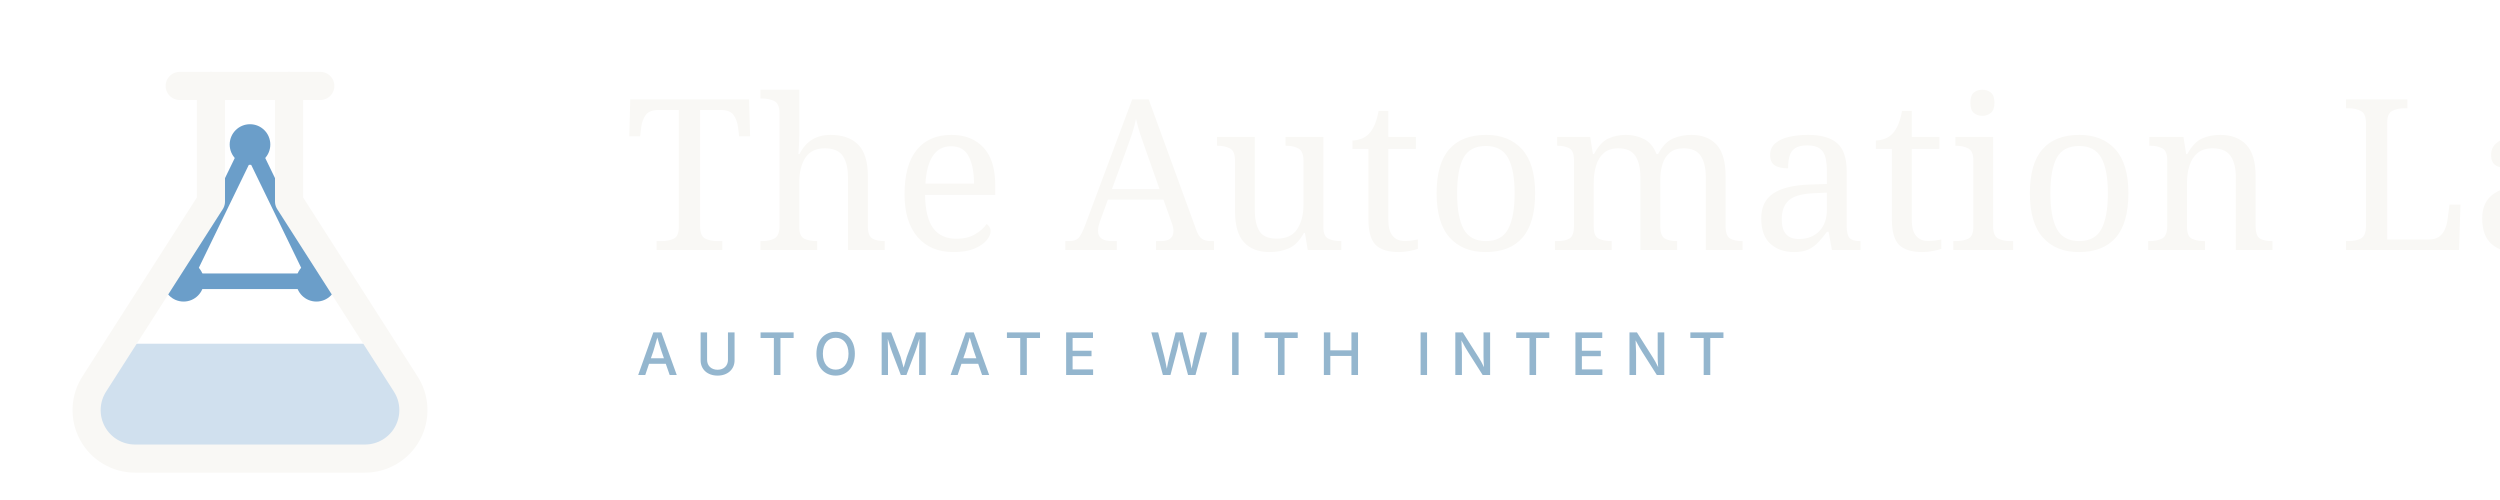
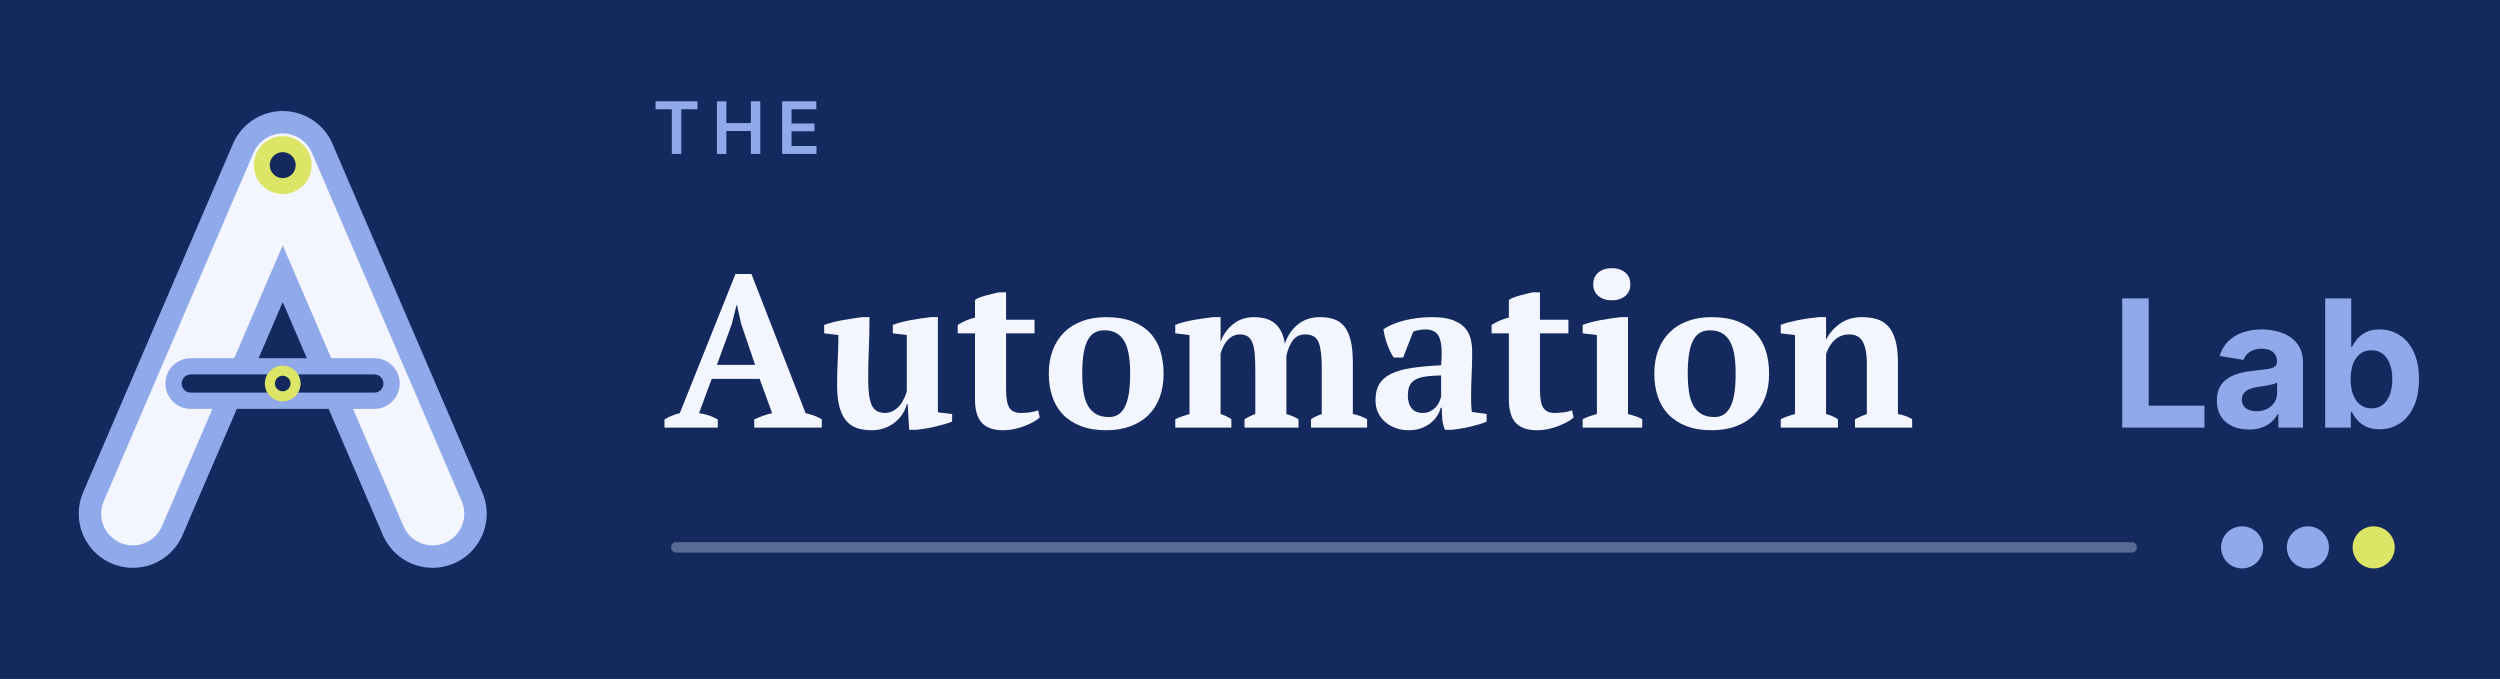
- <svg xmlns="http://www.w3.org/2000/svg" width="320" height="64" viewBox="0 0 320 64" role="img" aria-label="The Automation Lab">
-   <g>
-     <path d="M15.4 44h33.2l3.3 5.1a6.2 6.2 0 0 1-5.2 9.6H17.3a6.2 6.2 0 0 1-5.2-9.6z" fill="#6b9ec9" opacity=".32" />
-     <g stroke="#6b9ec9" stroke-width="2" stroke-linecap="round">
-       <line x1="32" y1="18.5" x2="23.5" y2="36" />
-       <line x1="32" y1="18.5" x2="40.5" y2="36" />
-       <line x1="23.5" y1="36" x2="40.5" y2="36" />
-     </g>
-     <g fill="#6b9ec9">
-       <circle cx="32" cy="18.5" r="2.6" />
-       <circle cx="23.5" cy="36" r="2.6" />
-       <circle cx="40.5" cy="36" r="2.6" />
-     </g>
-     <g fill="none" stroke="#f9f8f5" stroke-width="3.6" stroke-linecap="round" stroke-linejoin="round">
-       <path d="M27 11v14.8L12.1 49.1a6.2 6.2 0 0 0 5.2 9.6h29.4a6.2 6.2 0 0 0 5.2-9.6L37 25.8V11" />
-       <path d="M23 11h18" />
+ <svg xmlns="http://www.w3.org/2000/svg" width="1900" height="516" viewBox="0 0 1900 516" role="img" aria-label="The Automation Lab">
+   <rect width="1900" height="516" fill="#142a5e" />
+   <g transform="translate(60 84) scale(0.247)">
+     <g>
+       <path d="M627 168L165.9 1240.5M627 168L1088.1 1240.5" fill="none" stroke="#8fa9ea" stroke-width="333" stroke-linecap="round" stroke-linejoin="round" />
+       <path d="M627 168L165.9 1240.5M627 168L1088.1 1240.5" fill="none" stroke="#f4f6ff" stroke-width="195" stroke-linecap="round" stroke-linejoin="round" />
+       <rect x="266" y="762" width="721" height="156" rx="78" fill="#8fa9ea" />
+       <rect x="316" y="812" width="621" height="56" rx="28" fill="#142a5e" />
+       <circle cx="627" cy="168" r="89" fill="#dce566" />
+       <circle cx="627" cy="168" r="40" fill="#142a5e" />
+       <circle cx="627" cy="840" r="55" fill="#dce566" />
+       <circle cx="627" cy="840" r="24" fill="#142a5e" />
    </g>
  </g>
-   <text x="80" y="32" font-family="'Cormorant Garamond', Georgia, serif" font-size="27" font-weight="500" fill="#f9f8f5" letter-spacing=".3">The Automation Lab</text>
-   <text x="81.5" y="48" font-family="Inter, 'Helvetica Neue', Arial, sans-serif" font-size="7.5" font-weight="500" fill="#94b6ce" letter-spacing="2.4">AUTOMATE WITH INTENT</text>
+   <g fill="#8fa9ea">
+     <g transform="translate(26.00 12.00)">
+       <path transform="translate(470.00 105.00) scale(0.026855 -0.026855)" d="M83 1265V1490H1269V1265H810V0H543V1265Z" />
+       <path transform="translate(514.84 105.00) scale(0.026855 -0.026855)" d="M150 0V1490H417V874H1110V1490H1377V0H1110V649H417V0Z" />
+       <path transform="translate(564.38 105.00) scale(0.026855 -0.026855)" d="M150 0V1490H1118V1265H417V863H1066V641H417V225H1122V0Z" />
+     </g>
+   </g>
+   <g fill="#f4f6ff">
+     <g transform="translate(42.00 0.00)">
+       <path transform="translate(463.00 325.00) scale(0.164 -0.164)" d="M247 0H0V38Q16 48 34.5 55.5Q53 63 71 67L329 712H403L654 67Q674 63 694.0 55.5Q714 48 729 38V0H416V38Q435 47 457.0 55.0Q479 63 499 67L441 226H219L160 67Q206 61 247 38ZM243 291H420L355 482L336 568H334L312 480Z" />
+       <path transform="translate(582.56 325.00) scale(0.164 -0.164)" d="M71 198Q71 261 74.0 315.0Q77 369 77 429L11 437V476Q27 482 50.5 488.0Q74 494 99.0 498.5Q124 503 147.5 506.5Q171 510 187 512H221Q221 437 218.0 364.5Q215 292 215 222Q215 140 231.5 104.0Q248 68 293 68Q324 68 350.5 91.5Q377 115 394 167V429L329 437V476Q344 482 366.5 488.0Q389 494 413.5 498.5Q438 503 462.0 506.5Q486 510 504 512H538V71L604 63V28Q590 22 569.0 16.0Q548 10 525.0 4.5Q502 -1 479.5 -4.5Q457 -8 439 -10H405L398 109H394Q389 88 376.0 66.5Q363 45 342.5 27.5Q322 10 294.0 -1.0Q266 -12 232 -12Q194 -12 164.5 -2.5Q135 7 114.0 31.0Q93 55 82.0 95.5Q71 136 71 198Z" />
+       <path transform="translate(684.56 325.00) scale(0.164 -0.164)" d="M8 476Q46 500 88 510V591Q94 597 108.5 602.5Q123 608 139.5 612.5Q156 617 172.0 621.0Q188 625 198 627H232V500H364V437H232V178Q232 116 247.5 92.0Q263 68 299 68Q317 68 339.5 70.5Q362 73 381 80L388 47Q379 38 361.5 28.0Q344 18 321.5 9.0Q299 0 272.5 -6.0Q246 -12 217 -12Q152 -12 120.0 22.0Q88 56 88 132V437H8Z" />
+       <path transform="translate(750.00 325.00) scale(0.164 -0.164)" d="M31 250Q31 311 49.5 359.5Q68 408 102.5 442.0Q137 476 186.0 494.0Q235 512 297 512Q367 512 417.5 492.5Q468 473 500.5 438.5Q533 404 548.0 355.5Q563 307 563 250Q563 189 545.0 140.5Q527 92 492.5 58.0Q458 24 408.5 6.0Q359 -12 297 -12Q229 -12 179.0 7.5Q129 27 96.0 61.5Q63 96 47.0 144.5Q31 193 31 250ZM186 250Q186 205 191.5 167.5Q197 130 211.0 104.0Q225 78 249.0 63.5Q273 49 311 49Q333 49 351.0 59.5Q369 70 382.0 93.5Q395 117 401.5 155.5Q408 194 408 250Q408 296 402.5 333.0Q397 370 383.5 396.0Q370 422 347.0 436.5Q324 451 289 451Q263 451 244.0 440.5Q225 430 212.0 406.5Q199 383 192.5 344.5Q186 306 186 250Z" />
+       <path transform="translate(847.42 325.00) scale(0.164 -0.164)" d="M594 0H344V39Q354 45 366.5 51.5Q379 58 394 63V262Q394 308 391.5 340.0Q389 372 381.0 392.5Q373 413 359.0 422.5Q345 432 323 432Q291 432 267.5 407.5Q244 383 233 343V63Q260 55 283 39V0H23V39Q37 46 54.0 52.0Q71 58 89 63V429L23 437V476Q39 483 62.5 489.0Q86 495 111.0 499.5Q136 504 159.5 507.0Q183 510 199 512H233V399H234Q250 446 290.5 479.0Q331 512 388 512Q412 512 435.0 507.0Q458 502 477.5 488.5Q497 475 511.0 451.0Q525 427 531 389Q549 444 591.0 478.0Q633 512 693 512Q730 512 758.5 502.5Q787 493 806.5 469.0Q826 445 836.0 404.0Q846 363 846 300V63Q880 57 912 39V0H652V39Q675 54 702 63V280Q702 358 687.5 395.0Q673 432 625 432Q589 432 568.5 405.0Q548 378 538 333V63Q555 58 568.5 52.0Q582 46 594 39Z" />
+       <path transform="translate(998.95 325.00) scale(0.164 -0.164)" d="M470 145Q470 123 470.5 107.0Q471 91 473 73L542 63V28Q530 22 509.5 16.0Q489 10 466.5 4.5Q444 -1 422.0 -4.5Q400 -8 383 -10H349Q339 13 337.0 36.0Q335 59 334 92H329Q324 72 312.0 53.5Q300 35 281.5 20.5Q263 6 238.0 -3.0Q213 -12 182 -12Q149 -12 121.0 -2.0Q93 8 72.0 26.0Q51 44 39.0 69.5Q27 95 27 127Q27 172 44.0 201.0Q61 230 97.5 248.5Q134 267 191.5 276.0Q249 285 331 289Q339 375 324.0 415.0Q309 455 259 455Q228 455 202 445L155 325H111Q103 337 95.5 352.5Q88 368 81.5 385.5Q75 403 70.5 421.0Q66 439 64 456Q102 482 162.0 497.0Q222 512 289 512Q346 512 382.0 499.5Q418 487 438.5 465.5Q459 444 467.0 415.0Q475 386 475 353Q475 293 472.5 244.5Q470 196 470 145ZM245 68Q266 68 281.0 76.0Q296 84 306.5 95.0Q317 106 322.5 119.0Q328 132 331 142V242Q284 241 254.0 236.0Q224 231 207.0 219.5Q190 208 183.5 190.5Q177 173 177 148Q177 110 195.0 89.0Q213 68 245 68Z" />
+       <path transform="translate(1090.30 325.00) scale(0.164 -0.164)" d="M8 476Q46 500 88 510V591Q94 597 108.5 602.5Q123 608 139.5 612.5Q156 617 172.0 621.0Q188 625 198 627H232V500H364V437H232V178Q232 116 247.5 92.0Q263 68 299 68Q317 68 339.5 70.5Q362 73 381 80L388 47Q379 38 361.5 28.0Q344 18 321.5 9.0Q299 0 272.5 -6.0Q246 -12 217 -12Q152 -12 120.0 22.0Q88 56 88 132V437H8Z" />
+       <path transform="translate(1155.74 325.00) scale(0.164 -0.164)" d="M307 0H31V39Q46 47 62.0 52.5Q78 58 97 63V429L31 437V476Q46 482 68.5 488.0Q91 494 116.0 498.5Q141 503 165.0 506.5Q189 510 207 512H241V63Q261 58 277.0 52.5Q293 47 307 39ZM80 664Q80 699 104.0 719.0Q128 739 166 739Q204 739 228.0 719.0Q252 699 252 664Q252 630 228.0 610.0Q204 590 166 590Q128 590 104.0 610.0Q80 630 80 664Z" />
+       <path transform="translate(1210.18 325.00) scale(0.164 -0.164)" d="M31 250Q31 311 49.5 359.5Q68 408 102.5 442.0Q137 476 186.0 494.0Q235 512 297 512Q367 512 417.5 492.5Q468 473 500.5 438.5Q533 404 548.0 355.5Q563 307 563 250Q563 189 545.0 140.5Q527 92 492.5 58.0Q458 24 408.5 6.0Q359 -12 297 -12Q229 -12 179.0 7.5Q129 27 96.0 61.5Q63 96 47.0 144.5Q31 193 31 250ZM186 250Q186 205 191.5 167.5Q197 130 211.0 104.0Q225 78 249.0 63.5Q273 49 311 49Q333 49 351.0 59.5Q369 70 382.0 93.5Q395 117 401.5 155.5Q408 194 408 250Q408 296 402.5 333.0Q397 370 383.5 396.0Q370 422 347.0 436.5Q324 451 289 451Q263 451 244.0 440.5Q225 430 212.0 406.5Q199 383 192.5 344.5Q186 306 186 250Z" />
+       <path transform="translate(1307.60 325.00) scale(0.164 -0.164)" d="M632 0H367V39Q380 46 392.5 51.5Q405 57 422 63V298Q422 361 404.0 396.5Q386 432 340 432Q302 432 274.5 407.5Q247 383 233 341V63Q249 59 261.5 53.5Q274 48 288 39V0H23V39Q48 52 89 63V429L23 437V476Q36 482 57.0 487.5Q78 493 102.5 498.0Q127 503 152.5 506.5Q178 510 199 512H233V409H234Q255 451 297.0 481.5Q339 512 399 512Q438 512 469.0 502.5Q500 493 521.5 469.0Q543 445 554.5 404.5Q566 364 566 302V63Q606 56 632 39Z" />
+     </g>
+   </g>
+   <g fill="#8fa9ea">
+     <g transform="translate(44.00 0.00)">
+       <path transform="translate(1560.00 325.00) scale(0.065918 -0.065918)" d="M135 0V1490H440V253H1083V0Z" />
+       <path transform="translate(1636.33 325.00) scale(0.065918 -0.065918)" d="M440 -22Q334 -22 249.5 15.5Q165 53 116.5 127.5Q68 202 68 313Q68 406 102.5 469.0Q137 532 196.5 570.0Q256 608 331.5 628.0Q407 648 490 656Q587 666 646.5 674.5Q706 683 733.5 701.5Q761 720 761 756V761Q761 809 741.0 842.0Q721 875 681.5 892.5Q642 910 586 910Q528 910 485.0 892.5Q442 875 415.0 846.0Q388 817 375 781L100 826Q129 924 196.0 992.0Q263 1060 362.5 1096.0Q462 1132 587 1132Q677 1132 762.0 1110.5Q847 1089 914.5 1044.0Q982 999 1021.5 926.5Q1061 854 1061 753V0H777V155H767Q740 103 695.0 63.5Q650 24 586.5 1.0Q523 -22 440 -22ZM525 189Q596 189 649.5 217.0Q703 245 733.0 293.0Q763 341 763 400V521Q750 511 723.0 503.0Q696 495 663.0 489.0Q630 483 598.0 478.0Q566 473 541 470Q486 462 444.0 444.0Q402 426 379.0 396.5Q356 367 356 321Q356 278 378.0 248.5Q400 219 438.0 204.0Q476 189 525 189Z" />
+       <path transform="translate(1714.71 325.00) scale(0.065918 -0.065918)" d="M754 -19Q663 -19 600.0 12.0Q537 43 497.5 88.5Q458 134 437 179H423V0H128V1490H428V930H437Q458 974 496.5 1021.0Q535 1068 598.0 1100.0Q661 1132 756 1132Q880 1132 983.0 1068.0Q1086 1004 1147.5 876.0Q1209 748 1209 557Q1209 371 1149.0 242.5Q1089 114 986.0 47.5Q883 -19 754 -19ZM662 222Q740 222 793.5 265.0Q847 308 874.5 384.0Q902 460 902 558Q902 656 874.5 731.0Q847 806 794.0 849.0Q741 892 662 892Q585 892 531.0 850.5Q477 809 449.0 734.5Q421 660 421 558Q421 457 449.5 381.5Q478 306 532.0 264.0Q586 222 662 222Z" />
+     </g>
+   </g>
+   <rect x="510" y="412" width="1114" height="8" rx="4" fill="rgba(217,226,252,.35)" />
+   <circle cx="1704" cy="416" r="16" fill="#8fa9ea" />
+   <circle cx="1754" cy="416" r="16" fill="#8fa9ea" />
+   <circle cx="1804" cy="416" r="16" fill="#dce566" />
</svg>
